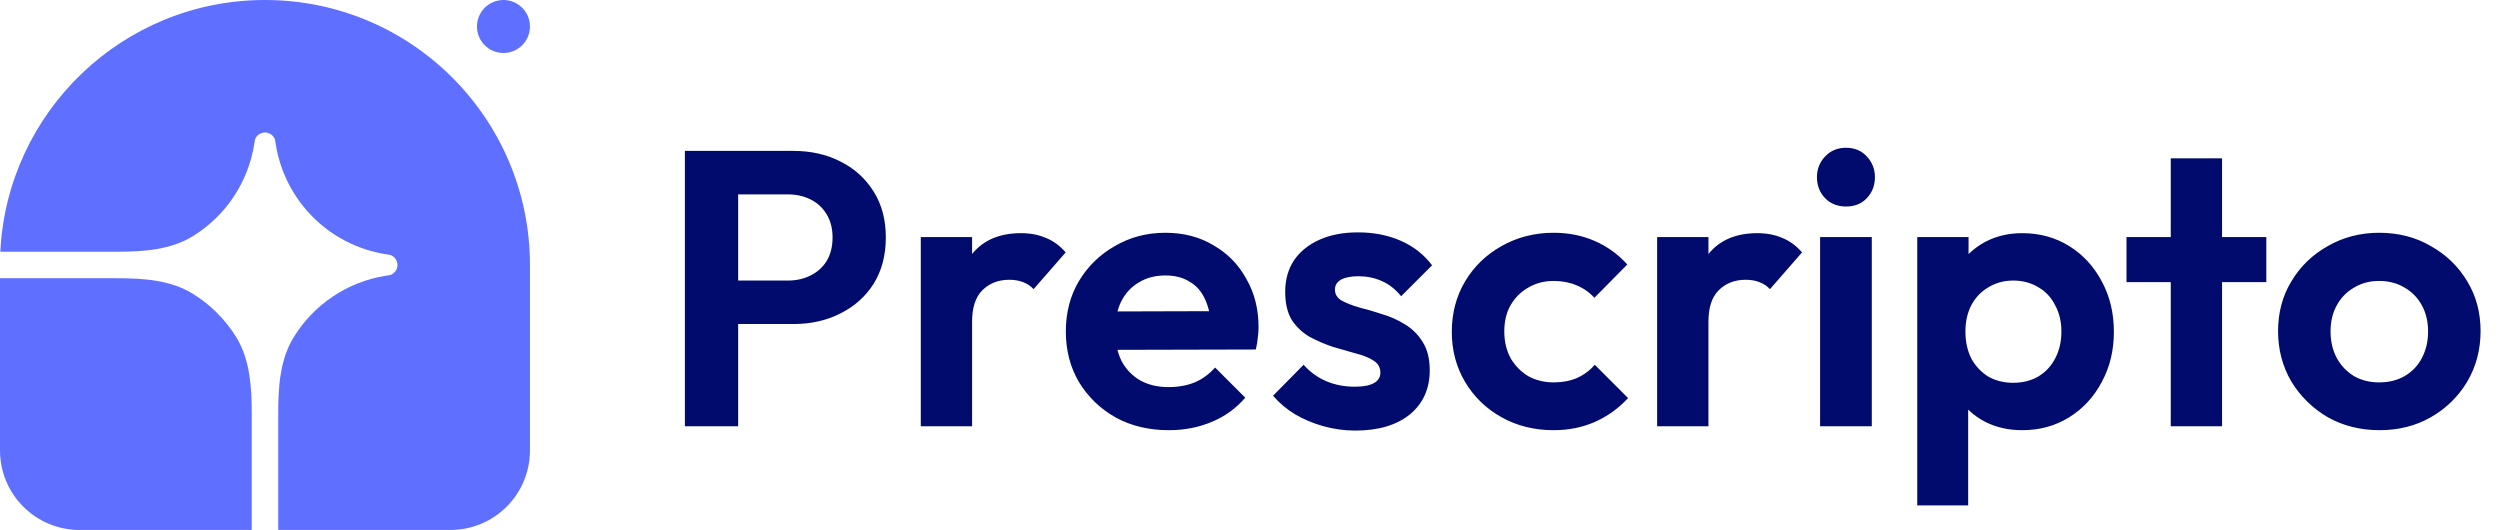
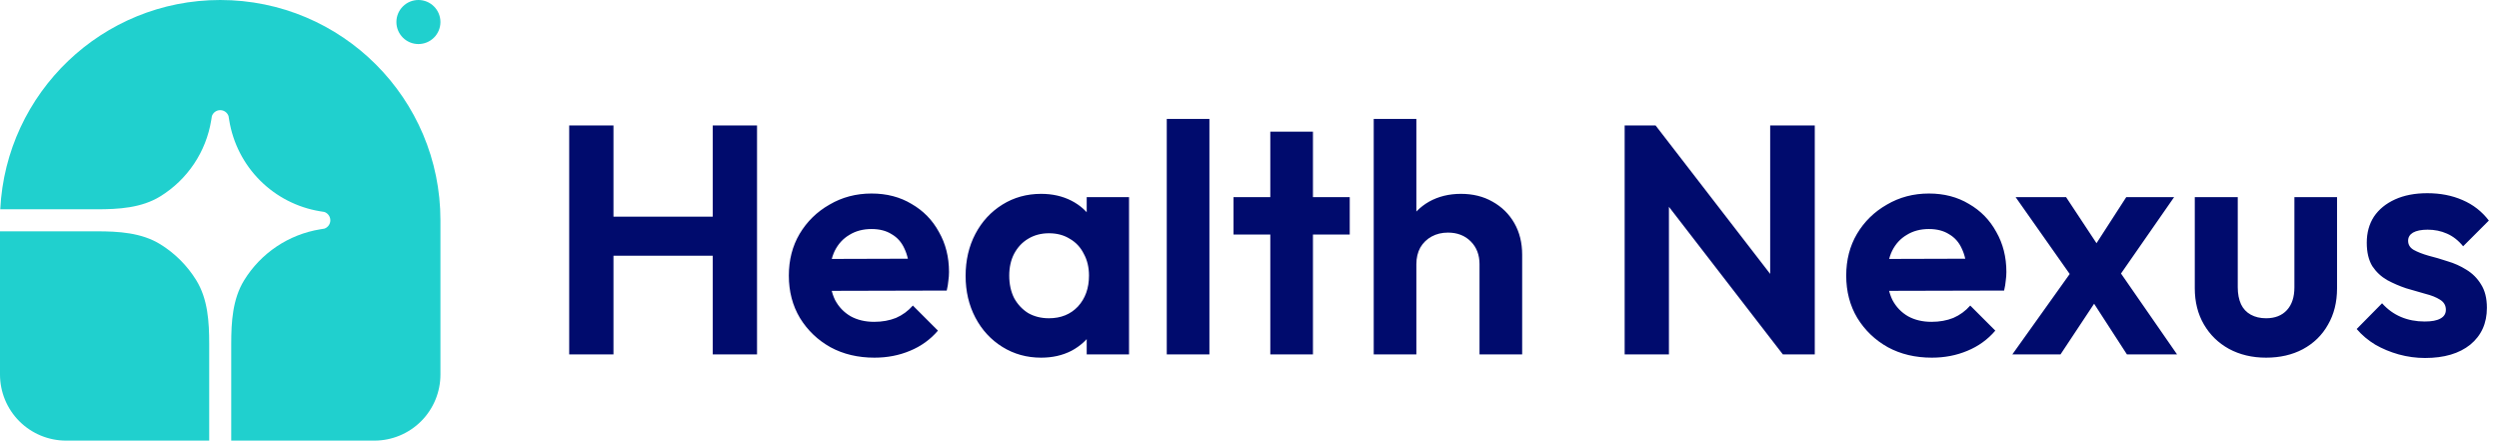
- <svg xmlns="http://www.w3.org/2000/svg" width="217" height="46" viewBox="0 0 217 46" fill="none">
-   <path d="M23 0C35.703 0 46 10.297 46 23V39.1C46 40.93 45.273 42.685 43.979 43.979C42.685 45.273 40.93 46 39.1 46H24.15V35.91C24.15 33.608 24.29 31.223 25.497 29.263C26.362 27.859 27.518 26.657 28.888 25.738C30.258 24.82 31.81 24.208 33.437 23.942L33.878 23.871C34.059 23.808 34.217 23.691 34.328 23.535C34.44 23.379 34.5 23.192 34.5 23C34.5 22.808 34.44 22.621 34.328 22.465C34.217 22.309 34.059 22.192 33.878 22.129L33.437 22.058C31.059 21.67 28.863 20.544 27.159 18.84C25.456 17.137 24.33 14.941 23.942 12.563L23.87 12.122C23.808 11.941 23.691 11.783 23.535 11.671C23.379 11.56 23.192 11.5 23 11.5C22.808 11.5 22.621 11.56 22.465 11.671C22.309 11.783 22.191 11.941 22.129 12.122L22.058 12.563C21.792 14.19 21.18 15.742 20.261 17.111C19.343 18.481 18.141 19.638 16.737 20.502C14.777 21.71 12.392 21.85 10.09 21.85H0.027C0.629 9.682 10.683 0 23 0Z" fill="#5F6FFF" />
-   <path d="M0 24.15H10.09C12.392 24.15 14.777 24.29 16.737 25.498C18.269 26.442 19.558 27.731 20.502 29.263C21.71 31.223 21.85 33.608 21.85 35.91V46H6.9C5.07 46 3.315 45.273 2.021 43.979C0.727 42.685 0 40.93 0 39.1L0 24.15ZM46 2.3C46 2.91 45.758 3.495 45.326 3.926C44.895 4.358 44.31 4.6 43.7 4.6C43.09 4.6 42.505 4.358 42.074 3.926C41.642 3.495 41.4 2.91 41.4 2.3C41.4 1.69 41.642 1.105 42.074 0.674C42.505 0.242 43.09 0 43.7 0C44.31 0 44.895 0.242 45.326 0.674C45.758 1.105 46 1.69 46 2.3Z" fill="#5F6FFF" />
-   <path d="M62.848 28.126V24.352H68.39C69.115 24.352 69.773 24.205 70.362 23.91C70.951 23.615 71.416 23.196 71.756 22.652C72.096 22.085 72.266 21.405 72.266 20.612C72.266 19.841 72.096 19.173 71.756 18.606C71.416 18.039 70.951 17.609 70.362 17.314C69.773 17.019 69.115 16.872 68.39 16.872H62.848V13.098H68.866C70.385 13.098 71.745 13.404 72.946 14.016C74.17 14.628 75.133 15.501 75.836 16.634C76.539 17.745 76.89 19.071 76.89 20.612C76.89 22.153 76.539 23.491 75.836 24.624C75.133 25.735 74.17 26.596 72.946 27.208C71.745 27.82 70.385 28.126 68.866 28.126H62.848ZM59.448 37V13.098H64.072V37H59.448ZM79.923 37V20.578H84.377V37H79.923ZM84.377 27.922L82.643 26.766C82.847 24.749 83.436 23.162 84.411 22.006C85.386 20.827 86.791 20.238 88.627 20.238C89.421 20.238 90.135 20.374 90.769 20.646C91.404 20.895 91.982 21.315 92.503 21.904L89.715 25.1C89.466 24.828 89.16 24.624 88.797 24.488C88.457 24.352 88.061 24.284 87.607 24.284C86.655 24.284 85.873 24.59 85.261 25.202C84.672 25.791 84.377 26.698 84.377 27.922ZM101.457 37.34C99.734 37.34 98.204 36.977 96.867 36.252C95.529 35.504 94.464 34.484 93.671 33.192C92.9 31.9 92.515 30.427 92.515 28.772C92.515 27.14 92.889 25.689 93.637 24.42C94.407 23.128 95.45 22.108 96.765 21.36C98.079 20.589 99.541 20.204 101.151 20.204C102.738 20.204 104.132 20.567 105.333 21.292C106.557 21.995 107.509 22.969 108.189 24.216C108.892 25.44 109.243 26.834 109.243 28.398C109.243 28.693 109.22 28.999 109.175 29.316C109.152 29.611 109.096 29.951 109.005 30.336L95.201 30.37V27.038L106.931 27.004L105.129 28.398C105.084 27.423 104.902 26.607 104.585 25.95C104.29 25.293 103.848 24.794 103.259 24.454C102.692 24.091 101.99 23.91 101.151 23.91C100.267 23.91 99.496 24.114 98.839 24.522C98.181 24.907 97.671 25.463 97.309 26.188C96.969 26.891 96.799 27.729 96.799 28.704C96.799 29.701 96.98 30.574 97.343 31.322C97.728 32.047 98.272 32.614 98.975 33.022C99.677 33.407 100.494 33.6 101.423 33.6C102.262 33.6 103.021 33.464 103.701 33.192C104.381 32.897 104.97 32.467 105.469 31.9L108.087 34.518C107.294 35.447 106.319 36.15 105.163 36.626C104.03 37.102 102.794 37.34 101.457 37.34ZM117.641 37.374C116.712 37.374 115.794 37.249 114.887 37C114.003 36.751 113.187 36.411 112.439 35.98C111.691 35.527 111.045 34.983 110.501 34.348L113.153 31.662C113.72 32.297 114.377 32.773 115.125 33.09C115.873 33.407 116.701 33.566 117.607 33.566C118.333 33.566 118.877 33.464 119.239 33.26C119.625 33.056 119.817 32.75 119.817 32.342C119.817 31.889 119.613 31.537 119.205 31.288C118.82 31.039 118.31 30.835 117.675 30.676C117.041 30.495 116.372 30.302 115.669 30.098C114.989 29.871 114.332 29.588 113.697 29.248C113.063 28.885 112.541 28.398 112.133 27.786C111.748 27.151 111.555 26.335 111.555 25.338C111.555 24.295 111.805 23.389 112.303 22.618C112.825 21.847 113.561 21.247 114.513 20.816C115.465 20.385 116.587 20.17 117.879 20.17C119.239 20.17 120.463 20.408 121.551 20.884C122.662 21.36 123.58 22.074 124.305 23.026L121.619 25.712C121.121 25.1 120.554 24.658 119.919 24.386C119.307 24.114 118.639 23.978 117.913 23.978C117.256 23.978 116.746 24.08 116.383 24.284C116.043 24.488 115.873 24.771 115.873 25.134C115.873 25.542 116.066 25.859 116.451 26.086C116.859 26.313 117.381 26.517 118.015 26.698C118.65 26.857 119.307 27.049 119.987 27.276C120.69 27.48 121.347 27.775 121.959 28.16C122.594 28.545 123.104 29.055 123.489 29.69C123.897 30.325 124.101 31.141 124.101 32.138C124.101 33.747 123.523 35.028 122.367 35.98C121.211 36.909 119.636 37.374 117.641 37.374ZM134.857 37.34C133.179 37.34 131.672 36.966 130.335 36.218C128.997 35.47 127.943 34.45 127.173 33.158C126.402 31.866 126.017 30.415 126.017 28.806C126.017 27.174 126.402 25.712 127.173 24.42C127.943 23.128 128.997 22.108 130.335 21.36C131.695 20.589 133.202 20.204 134.857 20.204C136.149 20.204 137.339 20.442 138.427 20.918C139.515 21.394 140.455 22.074 141.249 22.958L138.393 25.848C137.962 25.372 137.441 25.009 136.829 24.76C136.239 24.511 135.582 24.386 134.857 24.386C134.041 24.386 133.304 24.579 132.647 24.964C132.012 25.327 131.502 25.837 131.117 26.494C130.754 27.129 130.573 27.888 130.573 28.772C130.573 29.633 130.754 30.404 131.117 31.084C131.502 31.741 132.012 32.263 132.647 32.648C133.304 33.011 134.041 33.192 134.857 33.192C135.605 33.192 136.273 33.067 136.863 32.818C137.475 32.546 137.996 32.161 138.427 31.662L141.317 34.552C140.478 35.459 139.515 36.15 138.427 36.626C137.339 37.102 136.149 37.34 134.857 37.34ZM143.839 37V20.578H148.293V37H143.839ZM148.293 27.922L146.559 26.766C146.763 24.749 147.353 23.162 148.327 22.006C149.302 20.827 150.707 20.238 152.543 20.238C153.337 20.238 154.051 20.374 154.685 20.646C155.32 20.895 155.898 21.315 156.419 21.904L153.631 25.1C153.382 24.828 153.076 24.624 152.713 24.488C152.373 24.352 151.977 24.284 151.523 24.284C150.571 24.284 149.789 24.59 149.177 25.202C148.588 25.791 148.293 26.698 148.293 27.922ZM157.984 37V20.578H162.472V37H157.984ZM160.228 17.926C159.502 17.926 158.902 17.688 158.426 17.212C157.95 16.713 157.712 16.101 157.712 15.376C157.712 14.673 157.95 14.073 158.426 13.574C158.902 13.075 159.502 12.826 160.228 12.826C160.976 12.826 161.576 13.075 162.03 13.574C162.506 14.073 162.744 14.673 162.744 15.376C162.744 16.101 162.506 16.713 162.03 17.212C161.576 17.688 160.976 17.926 160.228 17.926ZM175.529 37.34C174.351 37.34 173.285 37.102 172.333 36.626C171.381 36.127 170.622 35.459 170.055 34.62C169.489 33.781 169.183 32.818 169.137 31.73V25.916C169.183 24.828 169.489 23.865 170.055 23.026C170.645 22.165 171.404 21.485 172.333 20.986C173.285 20.487 174.351 20.238 175.529 20.238C177.048 20.238 178.408 20.612 179.609 21.36C180.811 22.108 181.751 23.128 182.431 24.42C183.134 25.712 183.485 27.174 183.485 28.806C183.485 30.415 183.134 31.866 182.431 33.158C181.751 34.45 180.811 35.47 179.609 36.218C178.408 36.966 177.048 37.34 175.529 37.34ZM174.747 33.226C175.563 33.226 176.289 33.045 176.923 32.682C177.558 32.297 178.045 31.775 178.385 31.118C178.748 30.438 178.929 29.656 178.929 28.772C178.929 27.911 178.748 27.151 178.385 26.494C178.045 25.814 177.558 25.293 176.923 24.93C176.289 24.545 175.563 24.352 174.747 24.352C173.954 24.352 173.24 24.545 172.605 24.93C171.971 25.293 171.472 25.814 171.109 26.494C170.769 27.151 170.599 27.911 170.599 28.772C170.599 29.656 170.769 30.438 171.109 31.118C171.472 31.775 171.959 32.297 172.571 32.682C173.206 33.045 173.931 33.226 174.747 33.226ZM166.417 43.868V20.578H170.871V24.896L170.123 28.874L170.837 32.852V43.868H166.417ZM188.421 37V13.744H192.875V37H188.421ZM184.579 24.488V20.578H196.717V24.488H184.579ZM206.542 37.34C204.887 37.34 203.391 36.966 202.054 36.218C200.739 35.447 199.685 34.416 198.892 33.124C198.121 31.809 197.736 30.347 197.736 28.738C197.736 27.129 198.121 25.689 198.892 24.42C199.662 23.128 200.716 22.108 202.054 21.36C203.391 20.589 204.876 20.204 206.508 20.204C208.185 20.204 209.681 20.589 210.996 21.36C212.333 22.108 213.387 23.128 214.158 24.42C214.928 25.689 215.314 27.129 215.314 28.738C215.314 30.347 214.928 31.809 214.158 33.124C213.387 34.416 212.333 35.447 210.996 36.218C209.681 36.966 208.196 37.34 206.542 37.34ZM206.508 33.192C207.346 33.192 208.083 33.011 208.718 32.648C209.375 32.263 209.874 31.741 210.214 31.084C210.576 30.404 210.758 29.633 210.758 28.772C210.758 27.911 210.576 27.151 210.214 26.494C209.851 25.837 209.352 25.327 208.718 24.964C208.083 24.579 207.346 24.386 206.508 24.386C205.692 24.386 204.966 24.579 204.332 24.964C203.697 25.327 203.198 25.837 202.836 26.494C202.473 27.151 202.292 27.911 202.292 28.772C202.292 29.633 202.473 30.404 202.836 31.084C203.198 31.741 203.697 32.263 204.332 32.648C204.966 33.011 205.692 33.192 206.508 33.192Z" fill="#000B6D" />
+ <svg xmlns="http://www.w3.org/2000/svg" width="261" height="46" viewBox="0 0 261 46" fill="none">
+   <path d="M23 0C35.703 0 46 10.297 46 23V39.1C46 40.93 45.273 42.685 43.979 43.979C42.685 45.273 40.93 46 39.1 46H24.15V35.91C24.15 33.608 24.29 31.223 25.497 29.263C26.362 27.859 27.518 26.657 28.888 25.738C30.258 24.82 31.81 24.208 33.437 23.942L33.878 23.87C34.059 23.808 34.217 23.691 34.328 23.535C34.44 23.379 34.5 23.192 34.5 23C34.5 22.808 34.44 22.621 34.328 22.465C34.217 22.309 34.059 22.192 33.878 22.129L33.437 22.058C31.059 21.67 28.863 20.544 27.159 18.84C25.456 17.137 24.33 14.941 23.942 12.563L23.87 12.122C23.808 11.941 23.691 11.783 23.535 11.671C23.379 11.56 23.192 11.5 23 11.5C22.808 11.5 22.621 11.56 22.465 11.671C22.309 11.783 22.191 11.941 22.129 12.122L22.058 12.563C21.792 14.19 21.18 15.742 20.261 17.111C19.343 18.481 18.141 19.638 16.737 20.502C14.777 21.71 12.392 21.85 10.09 21.85H0.027C0.629 9.682 10.683 0 23 0Z" fill="#20D0CE" />
+   <path d="M0 24.15H10.09C12.392 24.15 14.777 24.29 16.737 25.498C18.269 26.442 19.558 27.731 20.502 29.263C21.71 31.223 21.85 33.608 21.85 35.91V46H6.9C5.07 46 3.315 45.273 2.021 43.979C0.727 42.685 0 40.93 0 39.1L0 24.15ZM46 2.3C46 2.91 45.758 3.495 45.326 3.926C44.895 4.358 44.31 4.6 43.7 4.6C43.09 4.6 42.505 4.358 42.074 3.926C41.642 3.495 41.4 2.91 41.4 2.3C41.4 1.69 41.642 1.105 42.074 0.674C42.505 0.242 43.09 0 43.7 0C44.31 0 44.895 0.242 45.326 0.674C45.758 1.105 46 1.69 46 2.3Z" fill="#20D0CE" />
+   <path d="M59.448 37V13.098H64.072V37H59.448ZM74.442 37V13.098H79.066V37H74.442ZM62.372 26.698V22.618H75.734V26.698H62.372ZM91.33 37.34C89.607 37.34 88.077 36.977 86.74 36.252C85.403 35.504 84.337 34.484 83.544 33.192C82.773 31.9 82.388 30.427 82.388 28.772C82.388 27.14 82.762 25.689 83.51 24.42C84.281 23.128 85.323 22.108 86.638 21.36C87.953 20.589 89.415 20.204 91.024 20.204C92.611 20.204 94.005 20.567 95.206 21.292C96.43 21.995 97.382 22.969 98.062 24.216C98.765 25.44 99.116 26.834 99.116 28.398C99.116 28.693 99.093 28.999 99.048 29.316C99.025 29.611 98.969 29.951 98.878 30.336L85.074 30.37V27.038L96.804 27.004L95.002 28.398C94.957 27.423 94.775 26.607 94.458 25.95C94.163 25.293 93.721 24.794 93.132 24.454C92.565 24.091 91.863 23.91 91.024 23.91C90.14 23.91 89.369 24.114 88.712 24.522C88.055 24.907 87.545 25.463 87.182 26.188C86.842 26.891 86.672 27.729 86.672 28.704C86.672 29.701 86.853 30.574 87.216 31.322C87.601 32.047 88.145 32.614 88.848 33.022C89.551 33.407 90.367 33.6 91.296 33.6C92.135 33.6 92.894 33.464 93.574 33.192C94.254 32.897 94.843 32.467 95.342 31.9L97.96 34.518C97.167 35.447 96.192 36.15 95.036 36.626C93.903 37.102 92.667 37.34 91.33 37.34ZM108.738 37.34C107.242 37.34 105.894 36.966 104.692 36.218C103.491 35.47 102.55 34.45 101.87 33.158C101.19 31.866 100.85 30.415 100.85 28.806C100.85 27.174 101.19 25.712 101.87 24.42C102.55 23.128 103.491 22.108 104.692 21.36C105.894 20.612 107.242 20.238 108.738 20.238C109.917 20.238 110.971 20.476 111.9 20.952C112.83 21.428 113.566 22.097 114.11 22.958C114.677 23.797 114.983 24.749 115.028 25.814V31.73C114.983 32.818 114.677 33.781 114.11 34.62C113.566 35.459 112.83 36.127 111.9 36.626C110.971 37.102 109.917 37.34 108.738 37.34ZM109.554 33.226C110.801 33.226 111.81 32.818 112.58 32.002C113.351 31.163 113.736 30.087 113.736 28.772C113.736 27.911 113.555 27.151 113.192 26.494C112.852 25.814 112.365 25.293 111.73 24.93C111.118 24.545 110.393 24.352 109.554 24.352C108.738 24.352 108.013 24.545 107.378 24.93C106.766 25.293 106.279 25.814 105.916 26.494C105.576 27.151 105.406 27.911 105.406 28.772C105.406 29.656 105.576 30.438 105.916 31.118C106.279 31.775 106.766 32.297 107.378 32.682C108.013 33.045 108.738 33.226 109.554 33.226ZM113.498 37V32.58L114.212 28.568L113.498 24.624V20.578H117.918V37H113.498ZM121.859 37V12.418H126.313V37H121.859ZM132.673 37V13.744H137.127V37H132.673ZM128.831 24.488V20.578H140.969V24.488H128.831ZM154.524 37V27.582C154.524 26.607 154.218 25.814 153.606 25.202C152.994 24.59 152.201 24.284 151.226 24.284C150.591 24.284 150.025 24.42 149.526 24.692C149.027 24.964 148.631 25.349 148.336 25.848C148.064 26.347 147.928 26.925 147.928 27.582L146.194 26.698C146.194 25.406 146.466 24.284 147.01 23.332C147.554 22.357 148.302 21.598 149.254 21.054C150.229 20.51 151.339 20.238 152.586 20.238C153.833 20.238 154.932 20.51 155.884 21.054C156.859 21.598 157.618 22.346 158.162 23.298C158.706 24.25 158.978 25.349 158.978 26.596V37H154.524ZM143.474 37V12.418H147.928V37H143.474ZM169.682 37V13.098H172.912L174.306 17.722V37H169.682ZM186.206 37L172.028 18.64L172.912 13.098L187.09 31.458L186.206 37ZM186.206 37L184.88 32.512V13.098H189.538V37H186.206ZM201.764 37.34C200.041 37.34 198.511 36.977 197.174 36.252C195.836 35.504 194.771 34.484 193.978 33.192C193.207 31.9 192.822 30.427 192.822 28.772C192.822 27.14 193.196 25.689 193.944 24.42C194.714 23.128 195.757 22.108 197.072 21.36C198.386 20.589 199.848 20.204 201.458 20.204C203.044 20.204 204.438 20.567 205.64 21.292C206.864 21.995 207.816 22.969 208.496 24.216C209.198 25.44 209.55 26.834 209.55 28.398C209.55 28.693 209.527 28.999 209.482 29.316C209.459 29.611 209.402 29.951 209.312 30.336L195.508 30.37V27.038L207.238 27.004L205.436 28.398C205.39 27.423 205.209 26.607 204.892 25.95C204.597 25.293 204.155 24.794 203.566 24.454C202.999 24.091 202.296 23.91 201.458 23.91C200.574 23.91 199.803 24.114 199.146 24.522C198.488 24.907 197.978 25.463 197.616 26.188C197.276 26.891 197.106 27.729 197.106 28.704C197.106 29.701 197.287 30.574 197.65 31.322C198.035 32.047 198.579 32.614 199.282 33.022C199.984 33.407 200.8 33.6 201.73 33.6C202.568 33.6 203.328 33.464 204.008 33.192C204.688 32.897 205.277 32.467 205.776 31.9L208.394 34.518C207.6 35.447 206.626 36.15 205.47 36.626C204.336 37.102 203.101 37.34 201.764 37.34ZM222.14 37L217.822 30.336L216.904 29.656L210.512 20.578H215.782L219.76 26.596L220.61 27.242L227.376 37H222.14ZM210.172 37L216.87 27.616L219.42 30.642L215.204 37H210.172ZM220.78 29.622L218.162 26.63L222.072 20.578H227.07L220.78 29.622ZM236.673 37.34C235.223 37.34 233.931 37.034 232.797 36.422C231.687 35.81 230.814 34.96 230.179 33.872C229.545 32.784 229.227 31.526 229.227 30.098V20.578H233.715V29.996C233.715 30.676 233.829 31.265 234.055 31.764C234.282 32.24 234.622 32.603 235.075 32.852C235.529 33.101 236.061 33.226 236.673 33.226C237.603 33.226 238.328 32.943 238.849 32.376C239.371 31.809 239.631 31.016 239.631 29.996V20.578H244.085V30.098C244.085 31.549 243.768 32.818 243.133 33.906C242.521 34.994 241.649 35.844 240.515 36.456C239.405 37.045 238.124 37.34 236.673 37.34ZM253.276 37.374C252.347 37.374 251.429 37.249 250.522 37C249.638 36.751 248.822 36.411 248.074 35.98C247.326 35.527 246.68 34.983 246.136 34.348L248.788 31.662C249.355 32.297 250.012 32.773 250.76 33.09C251.508 33.407 252.335 33.566 253.242 33.566C253.967 33.566 254.511 33.464 254.874 33.26C255.259 33.056 255.452 32.75 255.452 32.342C255.452 31.889 255.248 31.537 254.84 31.288C254.455 31.039 253.945 30.835 253.31 30.676C252.675 30.495 252.007 30.302 251.304 30.098C250.624 29.871 249.967 29.588 249.332 29.248C248.697 28.885 248.176 28.398 247.768 27.786C247.383 27.151 247.19 26.335 247.19 25.338C247.19 24.295 247.439 23.389 247.938 22.618C248.459 21.847 249.196 21.247 250.148 20.816C251.1 20.385 252.222 20.17 253.514 20.17C254.874 20.17 256.098 20.408 257.186 20.884C258.297 21.36 259.215 22.074 259.94 23.026L257.254 25.712C256.755 25.1 256.189 24.658 255.554 24.386C254.942 24.114 254.273 23.978 253.548 23.978C252.891 23.978 252.381 24.08 252.018 24.284C251.678 24.488 251.508 24.771 251.508 25.134C251.508 25.542 251.701 25.859 252.086 26.086C252.494 26.313 253.015 26.517 253.65 26.698C254.285 26.857 254.942 27.049 255.622 27.276C256.325 27.48 256.982 27.775 257.594 28.16C258.229 28.545 258.739 29.055 259.124 29.69C259.532 30.325 259.736 31.141 259.736 32.138C259.736 33.747 259.158 35.028 258.002 35.98C256.846 36.909 255.271 37.374 253.276 37.374Z" fill="#000B6D" />
</svg>
